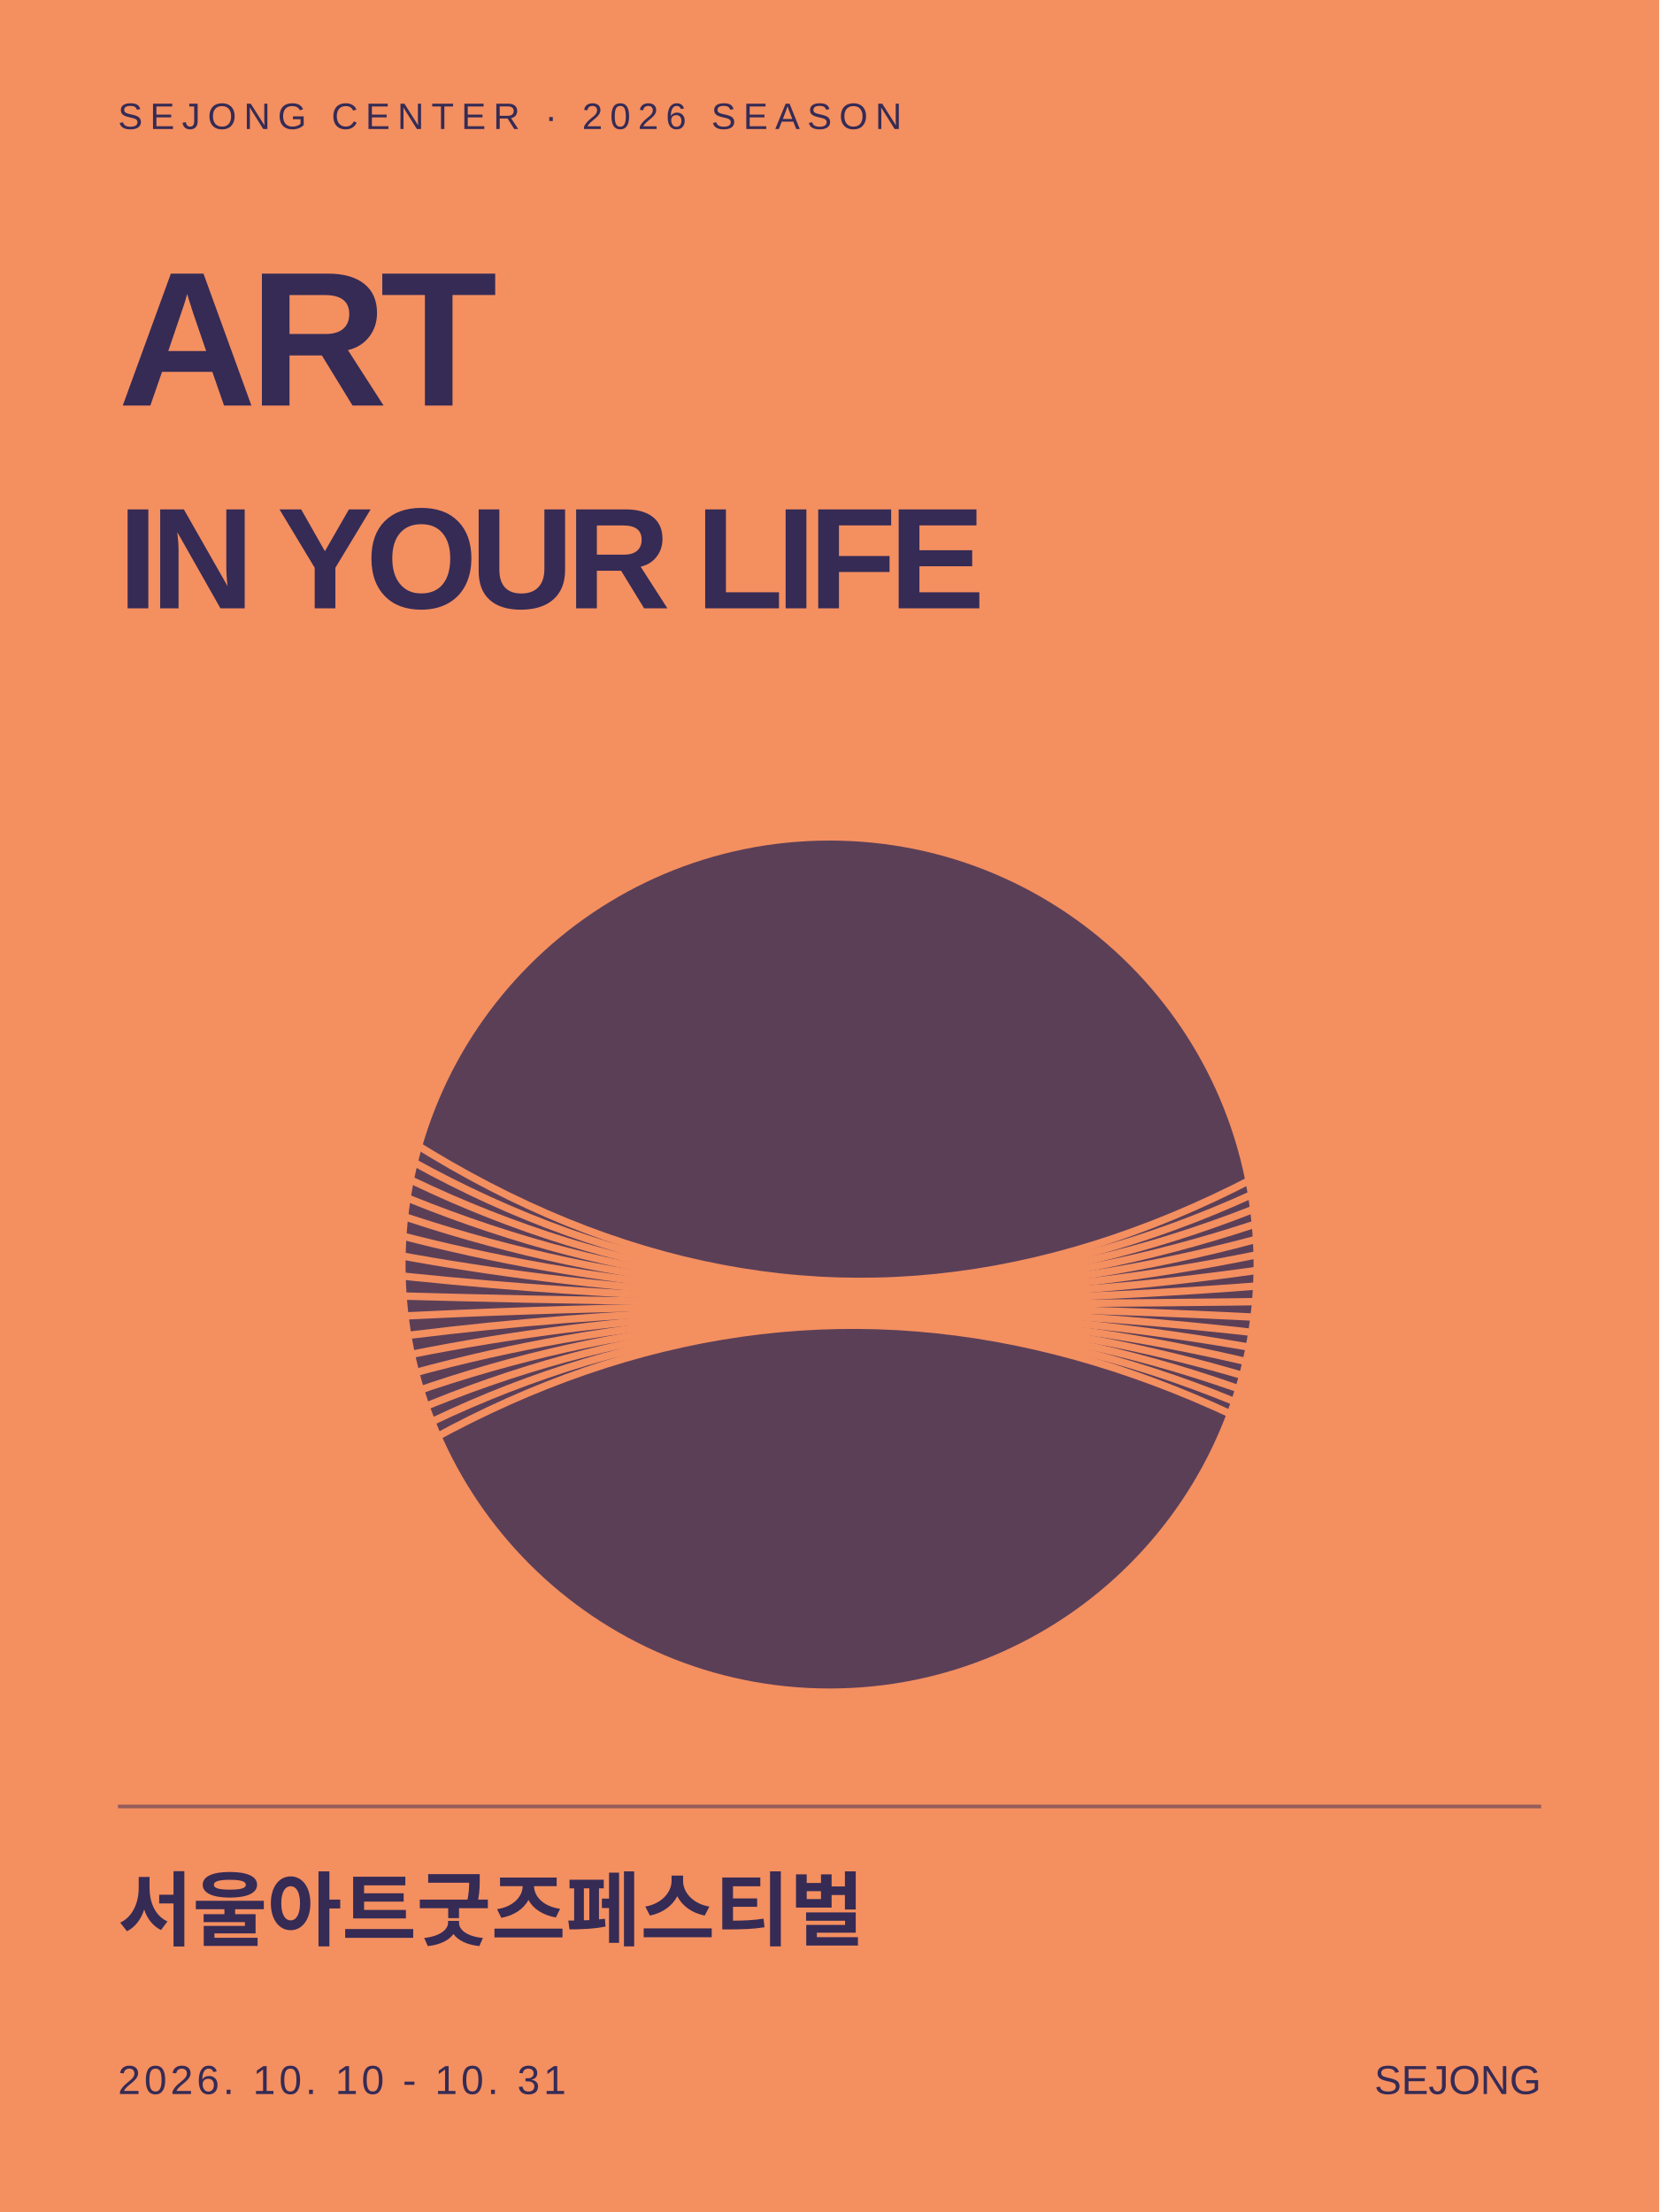
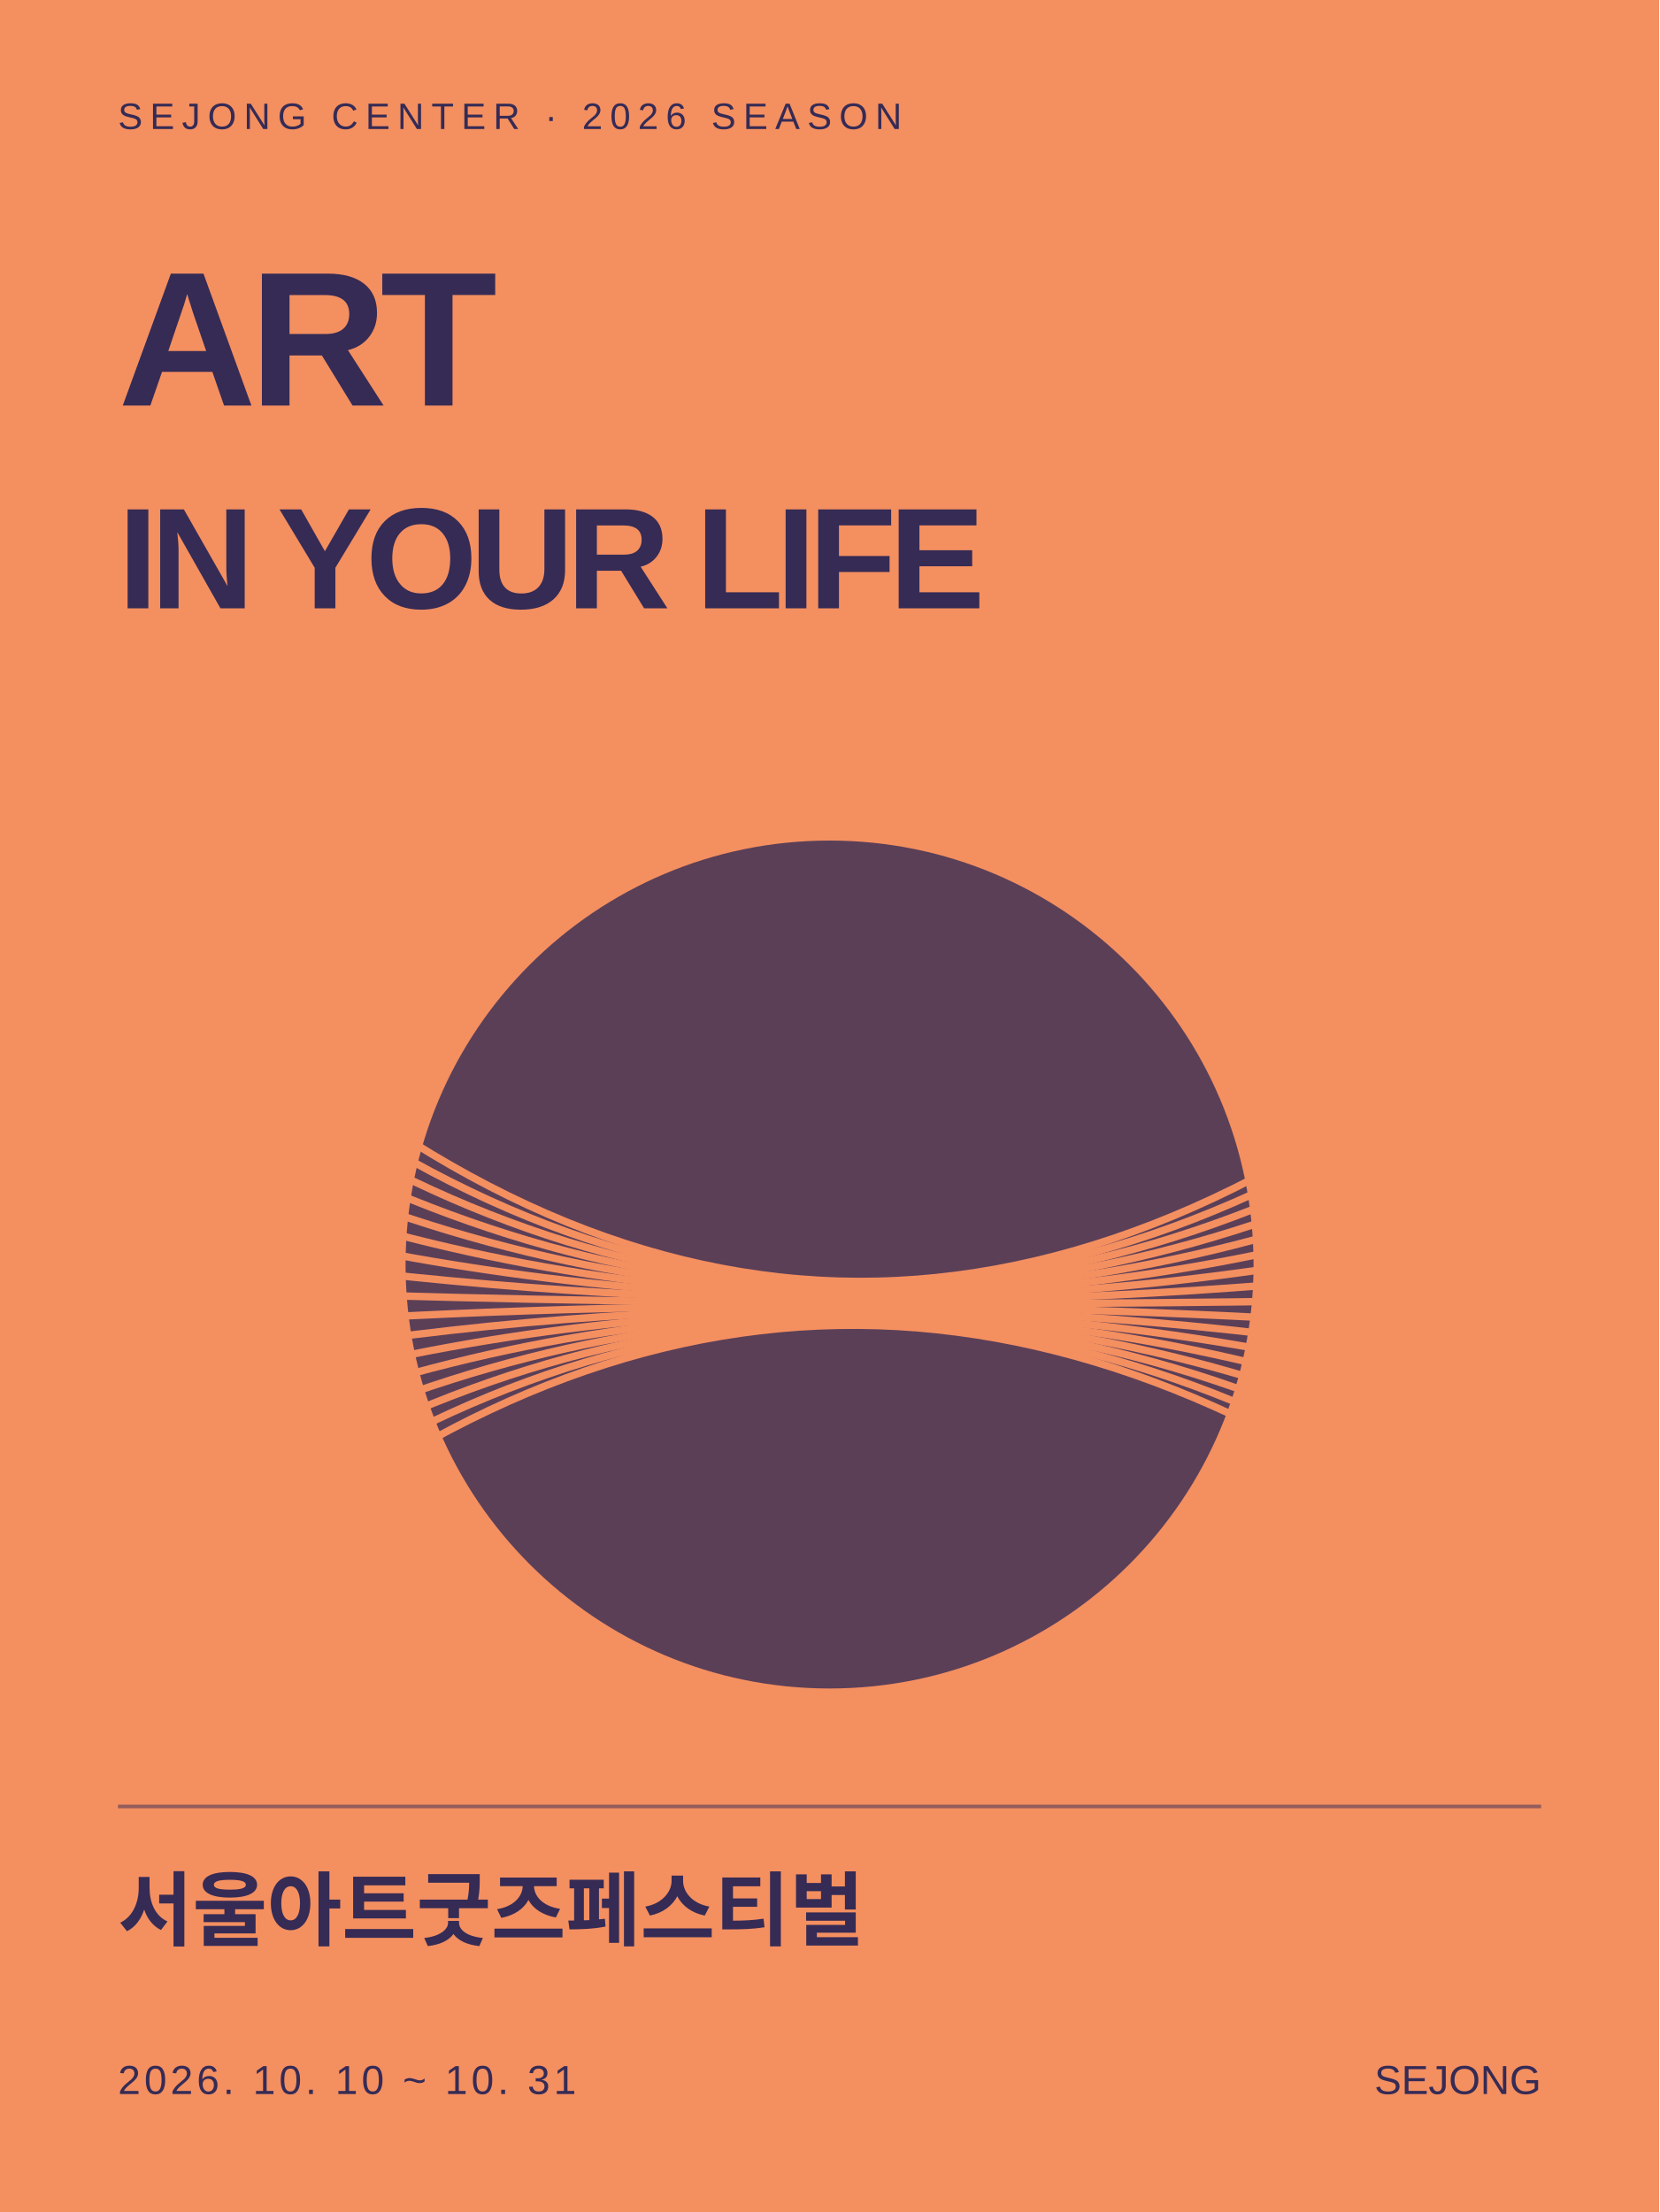
<svg xmlns="http://www.w3.org/2000/svg" viewBox="0 0 450 600">
  <rect width="450" height="600" fill="#f48f60" />
  <text x="32" y="35" font-family="Arial" font-size="10" letter-spacing="2" fill="#352b55">SEJONG CENTER · 2026 SEASON</text>
  <text x="32" y="110" fill="#352b55" font-family="Arial,sans-serif" font-size="52" font-weight="700" letter-spacing="-2">ART</text>
  <text x="32" y="165" fill="#352b55" font-family="Arial,sans-serif" font-size="39" font-weight="700" letter-spacing="-2">IN YOUR LIFE</text>
  <circle cx="225" cy="343" r="115" fill="#352b55" opacity=".8" />
  <path d="M60 270 Q225 420 400 280" fill="none" stroke="#f48f60" stroke-width="2" />
  <path d="M60 280 Q225 412 400 289" fill="none" stroke="#f48f60" stroke-width="2" />
  <path d="M60 290 Q225 404 400 298" fill="none" stroke="#f48f60" stroke-width="2" />
  <path d="M60 300 Q225 396 400 307" fill="none" stroke="#f48f60" stroke-width="2" />
  <path d="M60 310 Q225 388 400 316" fill="none" stroke="#f48f60" stroke-width="2" />
  <path d="M60 320 Q225 380 400 325" fill="none" stroke="#f48f60" stroke-width="2" />
  <path d="M60 330 Q225 372 400 334" fill="none" stroke="#f48f60" stroke-width="2" />
  <path d="M60 340 Q225 364 400 343" fill="none" stroke="#f48f60" stroke-width="2" />
  <path d="M60 350 Q225 356 400 352" fill="none" stroke="#f48f60" stroke-width="2" />
  <path d="M60 360 Q225 348 400 361" fill="none" stroke="#f48f60" stroke-width="2" />
  <path d="M60 370 Q225 340 400 370" fill="none" stroke="#f48f60" stroke-width="2" />
  <path d="M60 380 Q225 332 400 379" fill="none" stroke="#f48f60" stroke-width="2" />
  <path d="M60 390 Q225 324 400 388" fill="none" stroke="#f48f60" stroke-width="2" />
  <path d="M60 400 Q225 316 400 397" fill="none" stroke="#f48f60" stroke-width="2" />
  <path d="M60 410 Q225 308 400 406" fill="none" stroke="#f48f60" stroke-width="2" />
  <path d="M60 420 Q225 300 400 415" fill="none" stroke="#f48f60" stroke-width="2" />
  <path d="M60 430 Q225 292 400 424" fill="none" stroke="#f48f60" stroke-width="2" />
  <path d="M32 490H418" stroke="#352b55" opacity=".5" />
  <text x="32" y="526" font-family="sans-serif" font-size="22" fill="#352b55" font-weight="600">서울아트굿즈페스티벌</text>
-   <text x="32" y="568" font-family="Arial" font-size="11" letter-spacing="1" fill="#352b55">2026. 10. 10 - 10. 31</text>
+   <text x="32" y="568" font-family="Arial" font-size="11" letter-spacing="1" fill="#352b55">2026. 10. 10 ~ 10. 31</text>
  <text x="418" y="568" text-anchor="end" font-family="Arial" font-size="11" fill="#352b55">SEJONG</text>
</svg>
